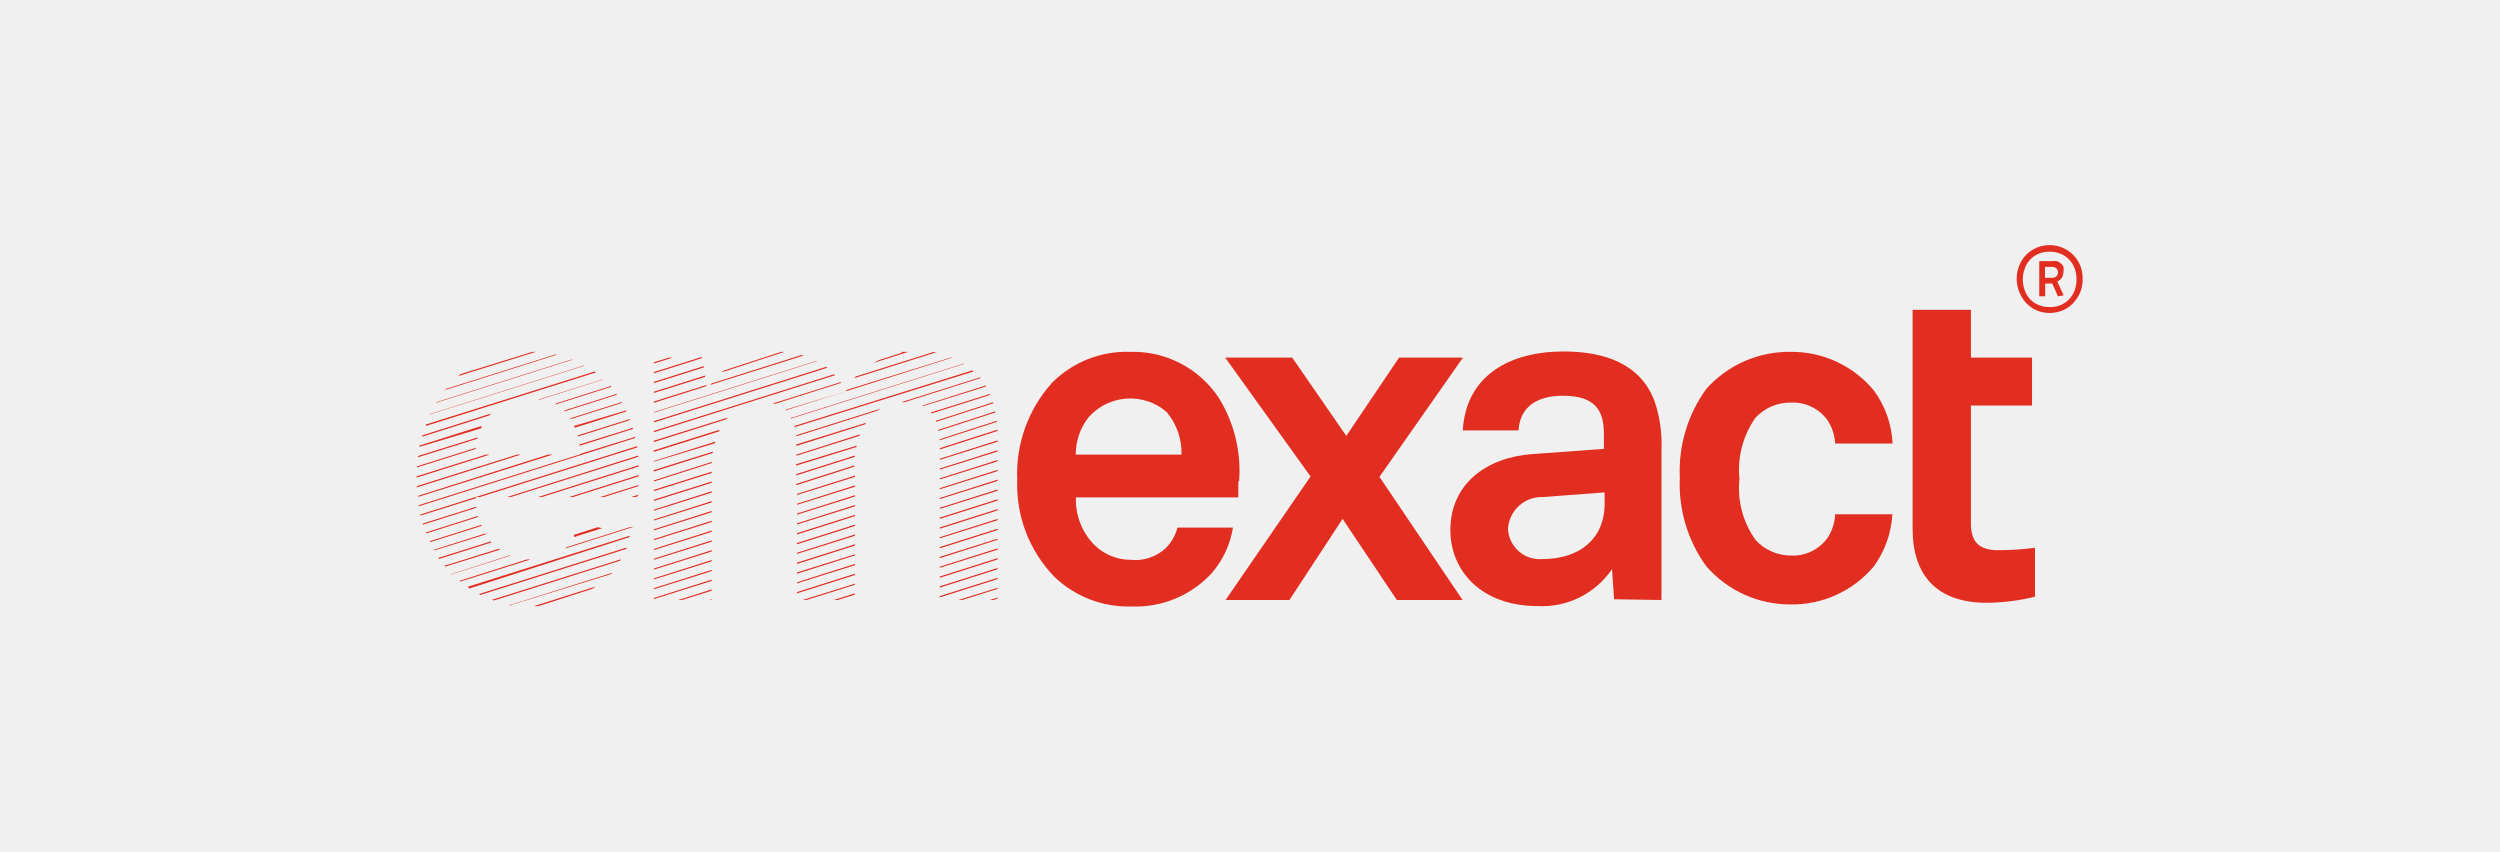
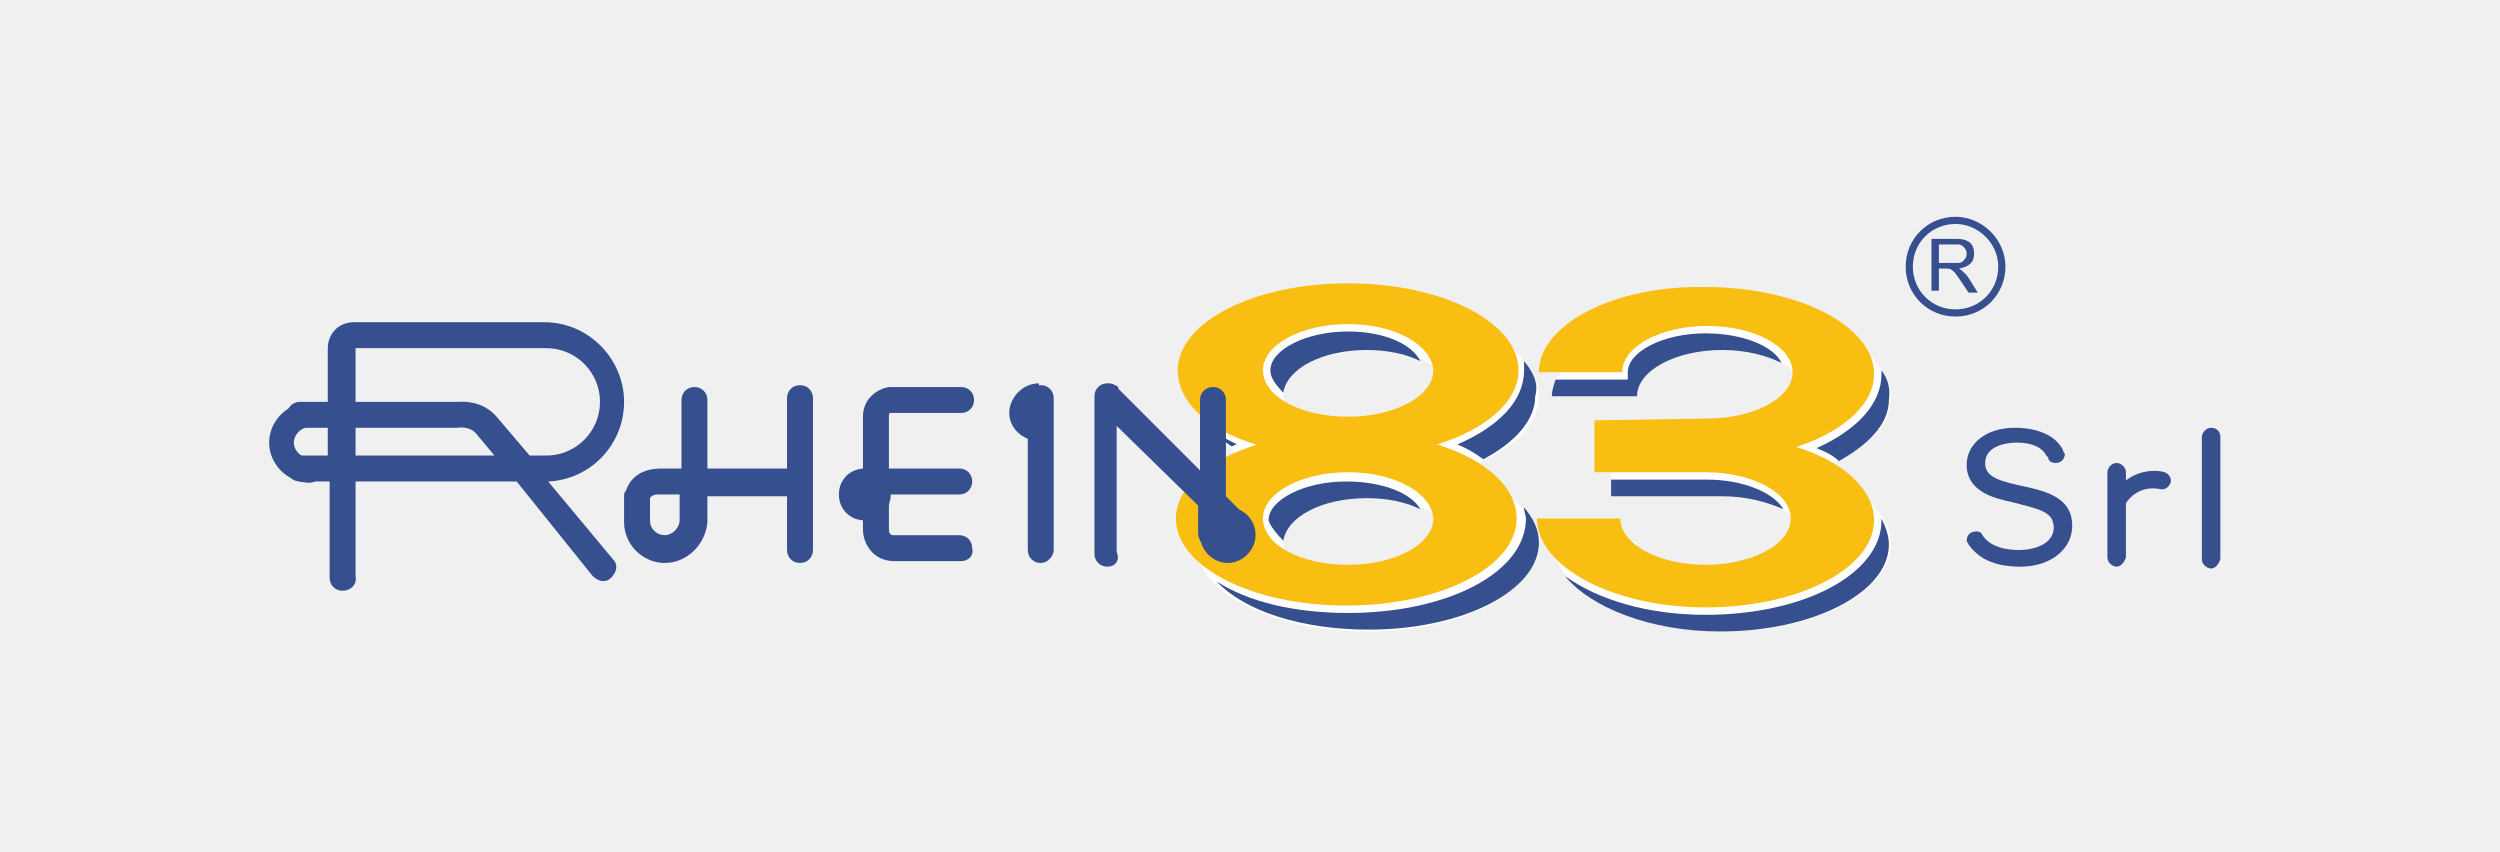
- <svg xmlns="http://www.w3.org/2000/svg" id="Capa_1" data-name="Capa 1" viewBox="0 0 135 46">
-   <defs>
-     <style>.cls-1{fill:#e22e21;}</style>
-   </defs>
-   <path class="cls-1" d="M24.87,20.2l-.13.11L28.93,19h-.19Z" />
-   <path class="cls-1" d="M24,21.07l6.08-1.92-.12,0L24.08,21l-.07.09" />
-   <path class="cls-1" d="M23.54,21.75l7.39-2.33-.09,0-7.26,2.29s0,0,0,.08" />
-   <path class="cls-1" d="M23.2,22.38l8.39-2.64-.07,0-8.28,2.61a.25.25,0,0,0,0,.07" />
-   <path class="cls-1" d="M23,23l9.18-2.89-.07-.05L23,22.92,23,23" />
-   <path class="cls-1" d="M26.48,22.34,22.8,23.51a.64.64,0,0,0,0,.07l3.63-1.15a.71.71,0,0,0,.07-.09" />
-   <polygon class="cls-1" points="36.12 19.31 35.31 19.56 35.31 19.63 36.33 19.31 36.12 19.31" />
-   <path class="cls-1" d="M29.2,21.56l3.39-1.07s0,0-.05,0l-3.48,1.09.14,0" />
-   <path class="cls-1" d="M30,21.84l3-.95,0-.05-3,.95.08.05" />
-   <path class="cls-1" d="M26,23l-3.35,1.06a.64.64,0,0,0,0,.07l3.33-1A.3.3,0,0,0,26,23" />
-   <polygon class="cls-1" points="37.81 19.3 35.31 20.09 35.31 20.16 37.93 19.33 37.93 19.3 37.81 19.3" />
-   <path class="cls-1" d="M30.49,22.21l2.81-.89,0-.05-2.82.89s0,0,0,.05" />
-   <path class="cls-1" d="M25.79,23.62l-3.21,1a.15.15,0,0,0,0,.07l3.2-1a.14.14,0,0,0,0-.07" />
-   <polygon class="cls-1" points="35.31 20.62 35.31 20.69 38.01 19.84 38 19.77 35.31 20.62" />
-   <path class="cls-1" d="M42.18,19l-3.07,1a.4.4,0,0,0-.12.1L42.36,19h-.18" />
-   <path class="cls-1" d="M30.82,22.63l2.76-.87,0-.05-2.77.87,0,.05" />
-   <path class="cls-1" d="M25.7,24.18l-3.18,1v.06l3.17-1a.2.2,0,0,1,0-.07" />
-   <polygon class="cls-1" points="35.31 21.15 35.31 21.22 38.08 20.35 38.07 20.28 35.31 21.15" />
-   <path class="cls-1" d="M26.23,24.55,22.5,25.72v.07l3.94-1.24Z" />
-   <path class="cls-1" d="M31.06,23.09l2.76-.87,0-.06L31,23l0,.06" />
-   <polygon class="cls-1" points="35.31 21.68 35.31 21.75 38.15 20.85 38.14 20.79 35.31 21.68" />
-   <path class="cls-1" d="M43.31,19.16l-4.9,1.55-.07.08,5.08-1.6-.11,0" />
-   <path class="cls-1" d="M35.31,22.28l8.82-2.78-.07,0-8.75,2.75Z" />
-   <path class="cls-1" d="M27.91,24.55l-5.4,1.7v.07l5.61-1.77Z" />
-   <path class="cls-1" d="M31.21,23.57,34,22.69l0-.06-2.8.88v.06" />
-   <path class="cls-1" d="M35.31,22.81l9.36-2.95-.06-.05-9.3,2.93Z" />
-   <path class="cls-1" d="M29.59,24.55l-7,2.22s0,0,0,.06l7.25-2.28Z" />
-   <path class="cls-1" d="M31.3,24.07l2.88-.91V23.1L31.29,24a.13.13,0,0,1,0,.06" />
-   <path class="cls-1" d="M48.69,19.05l-1.22.39-.31.16L49.05,19l-.36,0" />
-   <path class="cls-1" d="M35.31,23.34l9.78-3.08s0,0-.05-.05l-9.73,3.06Z" />
-   <path class="cls-1" d="M31.34,24.55h-.07l-8.66,2.73v.06l11.69-3.69s0,0,0-.06l-3,.93v0" />
-   <path class="cls-1" d="M35.31,23.87l3.91-1.23.08-.09-4,1.25Z" />
-   <path class="cls-1" d="M41.81,21.82l3.6-1.14,0-.05-3.69,1.16.12,0" />
-   <path class="cls-1" d="M50.43,19l-4.22,1.33-.08.09,4.44-1.4-.14,0" />
-   <path class="cls-1" d="M22.71,27.84l3-.94v-.06h.2l8.5-2.68s0-.05,0-.07L22.7,27.78s0,0,0,.06" />
-   <path class="cls-1" d="M35.31,24.4l3.53-1.11,0-.08-3.56,1.12Z" />
-   <path class="cls-1" d="M22.84,28.33l2.88-.91v-.06l-2.89.91s0,0,0,.06" />
-   <path class="cls-1" d="M42.42,22.16l9-2.85-.09,0L45.7,21.06l0,.06,0,0-3.27,1s0,0,.05.05" />
-   <path class="cls-1" d="M27.58,26.84l6.88-2.17a.2.2,0,0,0,0-.07l-7.08,2.24Z" />
-   <path class="cls-1" d="M35.31,24.93l3.31-1a.24.24,0,0,1,0-.08l-3.33,1.05Z" />
-   <path class="cls-1" d="M23,28.81l2.81-.89s0,0,0-.06L23,28.75a.14.14,0,0,0,0,.06" />
-   <path class="cls-1" d="M42.75,22.59l9.34-2.95-.07,0-9.31,2.93s0,0,0,.06" />
-   <path class="cls-1" d="M29.26,26.84l5.23-1.65v-.07l-5.44,1.72Z" />
-   <path class="cls-1" d="M30.94,26.84l3.55-1.12v-.07l-3.76,1.19Z" />
-   <path class="cls-1" d="M23.21,29.28,26,28.4s0,0,0-.06l-2.78.88,0,.06" />
-   <path class="cls-1" d="M42.92,23.06l9.65-3L52.51,20,42.9,23s0,0,0,.06" />
-   <path class="cls-1" d="M35.31,25.46l3.18-1,0-.07-3.2,1Z" />
-   <path class="cls-1" d="M48.73,21.72h.11l4.1-1.3,0-.05-4.28,1.35h.11" />
-   <path class="cls-1" d="M32.62,26.84l1.86-.59v-.06l-2.07.65Z" />
-   <path class="cls-1" d="M23.44,29.73l2.78-.87,0-.06-2.77.88,0,.05" />
-   <path class="cls-1" d="M35.31,26l3.13-1v-.06l-3.13,1Z" />
-   <path class="cls-1" d="M43,23.56l4.37-1.38.17-.11L43,23.5s0,0,0,.06" />
-   <polygon class="cls-1" points="35.31 26.52 38.43 25.54 38.43 25.47 35.31 26.45 35.31 26.52" />
-   <path class="cls-1" d="M49.82,21.94l3.42-1.07a.21.21,0,0,1,0-.06l-3.46,1.1.08,0" />
-   <path class="cls-1" d="M23.72,30.18l2.82-.89s0,0-.05-.05l-2.81.88a.21.21,0,0,0,0,.06" />
-   <path class="cls-1" d="M34.3,26.84l.16-.05v-.07l-.37.12Z" />
-   <path class="cls-1" d="M43,24.08l3.72-1.17a.35.35,0,0,1,.05-.08L43,24v.06" />
-   <path class="cls-1" d="M24,30.61,27,29.68l-.06-.05L24,30.55l.05.06" />
-   <polygon class="cls-1" points="35.31 27.05 38.43 26.07 38.43 26 35.31 26.98 35.31 27.05" />
-   <path class="cls-1" d="M43,24.61l3.42-1.08,0-.07L43,24.55Z" />
-   <path class="cls-1" d="M50.29,22.33l3.17-1s0,0,0-.06l-3.19,1,0,0" />
-   <path class="cls-1" d="M43,25.14l3.25-1s0-.05,0-.07l-3.27,1Z" />
-   <path class="cls-1" d="M24.41,31l3.17-1-.09,0-3.13,1,.05.05" />
-   <path class="cls-1" d="M32.27,28.47,31,28.88A.25.25,0,0,0,31,29l1.52-.48Z" />
-   <path class="cls-1" d="M50.54,22.78l3.09-1,0-.06-3.09,1a.14.14,0,0,0,0,.06" />
-   <polygon class="cls-1" points="35.31 27.58 38.43 26.6 38.43 26.53 35.31 27.52 35.31 27.58" />
-   <polygon class="cls-1" points="35.31 28.11 38.43 27.13 38.43 27.06 35.31 28.05 35.31 28.11" />
-   <path class="cls-1" d="M50.67,23.27l3.08-1v-.06l-3.08,1s0,.05,0,.07" />
-   <path class="cls-1" d="M24.84,31.41l3.81-1.2h-.2l-3.66,1.16.05,0" />
-   <path class="cls-1" d="M34,28.47l-3.41,1.08,0,0-.07.07,3.72-1.18Z" />
-   <path class="cls-1" d="M43,25.67l3.16-1v-.07l-3.16,1Z" />
-   <path class="cls-1" d="M43,26.2l3.13-1v-.07l-3.13,1Z" />
-   <path class="cls-1" d="M25.34,31.78,34,29l0-.07-8.79,2.77.07,0" />
-   <polygon class="cls-1" points="35.31 28.64 38.43 27.66 38.43 27.59 35.31 28.58 35.31 28.64" />
-   <path class="cls-1" d="M50.73,23.78l3.1-1a.13.13,0,0,0,0-.06l-3.09,1v.07" />
-   <path class="cls-1" d="M50.75,24.27v0l3.12-1v-.07l-3.12,1Z" />
-   <polygon class="cls-1" points="43.04 26.73 46.17 25.75 46.17 25.68 43.04 26.67 43.04 26.73" />
-   <polygon class="cls-1" points="35.31 29.17 38.43 28.19 38.43 28.12 35.31 29.11 35.31 29.17" />
-   <path class="cls-1" d="M25.93,32.13l7.89-2.49,0-.07-8,2.52a.2.2,0,0,1,.08,0" />
-   <polygon class="cls-1" points="35.31 29.7 38.43 28.72 38.43 28.65 35.31 29.64 35.31 29.7" />
-   <path class="cls-1" d="M26.66,32.43l6.82-2.15.05-.08-7,2.2.1,0" />
-   <polygon class="cls-1" points="50.75 24.83 53.87 23.85 53.87 23.78 50.75 24.77 50.75 24.83" />
-   <polygon class="cls-1" points="43.04 27.26 46.17 26.28 46.17 26.21 43.04 27.2 43.04 27.26" />
-   <polygon class="cls-1" points="50.75 25.36 53.87 24.38 53.87 24.31 50.75 25.3 50.75 25.36" />
-   <path class="cls-1" d="M27.62,32.66,33,31l.06-.07s0,0,0,0l-5.59,1.76.14,0" />
-   <polygon class="cls-1" points="35.31 30.23 38.43 29.25 38.43 29.18 35.31 30.17 35.31 30.23" />
-   <polygon class="cls-1" points="43.04 27.79 46.17 26.81 46.17 26.74 43.04 27.73 43.04 27.79" />
-   <path class="cls-1" d="M29.11,32.72,32,31.79l.17-.12-3.34,1.06h.24" />
-   <polygon class="cls-1" points="35.31 30.76 38.43 29.78 38.43 29.71 35.31 30.7 35.31 30.76" />
-   <polygon class="cls-1" points="50.75 25.89 53.87 24.91 53.87 24.84 50.75 25.83 50.75 25.89" />
-   <polygon class="cls-1" points="43.04 28.32 46.17 27.34 46.17 27.27 43.04 28.26 43.04 28.32" />
-   <polygon class="cls-1" points="50.75 26.42 53.87 25.44 53.87 25.37 50.75 26.36 50.75 26.42" />
-   <polygon class="cls-1" points="35.31 31.29 38.43 30.31 38.43 30.24 35.31 31.23 35.31 31.29" />
-   <polygon class="cls-1" points="43.04 28.86 46.17 27.87 46.17 27.8 43.04 28.79 43.04 28.86" />
-   <polygon class="cls-1" points="50.75 26.95 53.87 25.97 53.87 25.9 50.75 26.89 50.75 26.95" />
-   <polygon class="cls-1" points="35.31 31.82 38.43 30.84 38.43 30.77 35.31 31.76 35.31 31.82" />
-   <polygon class="cls-1" points="43.04 29.39 46.17 28.4 46.17 28.33 43.04 29.32 43.04 29.39" />
-   <polygon class="cls-1" points="43.04 29.91 46.17 28.93 46.17 28.86 43.04 29.85 43.04 29.91" />
-   <polygon class="cls-1" points="35.31 32.35 38.43 31.37 38.43 31.3 35.31 32.29 35.31 32.35" />
-   <polygon class="cls-1" points="50.75 27.48 53.87 26.5 53.87 26.43 50.75 27.42 50.75 27.48" />
-   <polygon class="cls-1" points="50.75 28.02 53.87 27.03 53.87 26.96 50.75 27.95 50.75 28.02" />
-   <polygon class="cls-1" points="36.62 32.4 36.83 32.4 38.43 31.9 38.43 31.83 36.62 32.4" />
-   <polygon class="cls-1" points="43.04 30.45 46.17 29.46 46.17 29.39 43.04 30.38 43.04 30.45" />
-   <polygon class="cls-1" points="43.04 30.98 46.17 29.99 46.17 29.93 43.04 30.91 43.04 30.98" />
-   <polygon class="cls-1" points="50.75 28.55 53.87 27.56 53.87 27.49 50.75 28.48 50.75 28.55" />
-   <polygon class="cls-1" points="38.3 32.4 38.43 32.4 38.43 32.36 38.3 32.4" />
-   <polygon class="cls-1" points="43.04 31.5 46.17 30.52 46.17 30.45 43.04 31.44 43.04 31.5" />
-   <polygon class="cls-1" points="50.75 29.07 53.87 28.09 53.87 28.02 50.75 29.01 50.75 29.07" />
-   <polygon class="cls-1" points="50.75 29.61 53.87 28.62 53.87 28.55 50.75 29.54 50.75 29.61" />
-   <polygon class="cls-1" points="43.04 32.04 46.17 31.05 46.17 30.98 43.04 31.97 43.04 32.04" />
-   <polygon class="cls-1" points="43.34 32.4 43.55 32.4 46.16 31.58 46.16 31.52 43.34 32.4" />
-   <polygon class="cls-1" points="50.75 30.14 53.87 29.15 53.87 29.09 50.75 30.07 50.75 30.14" />
-   <polygon class="cls-1" points="45.02 32.4 45.23 32.4 46.16 32.11 46.16 32.04 45.02 32.4" />
-   <polygon class="cls-1" points="50.75 30.66 53.87 29.68 53.87 29.61 50.75 30.6 50.75 30.66" />
-   <polygon class="cls-1" points="50.75 31.2 53.87 30.21 53.87 30.14 50.75 31.13 50.75 31.2" />
-   <polygon class="cls-1" points="50.75 31.73 53.87 30.74 53.87 30.67 50.75 31.66 50.75 31.73" />
-   <polygon class="cls-1" points="50.75 32.26 53.87 31.27 53.87 31.2 50.75 32.19 50.75 32.26" />
-   <polygon class="cls-1" points="51.75 32.4 51.96 32.4 53.87 31.8 53.87 31.74 51.75 32.4" />
-   <polygon class="cls-1" points="53.43 32.4 53.64 32.4 53.87 32.33 53.87 32.27 53.43 32.4" />
-   <path class="cls-1" d="M63.76,24.55H58.09a3.23,3.23,0,0,1,.68-2A3,3,0,0,1,63,22.25a3.42,3.42,0,0,1,.8,2.3M66.91,26a7.44,7.44,0,0,0-1.13-4.57A5.56,5.56,0,0,0,61,19a5.66,5.66,0,0,0-4.18,1.66,7.34,7.34,0,0,0-1.89,5.24,7.14,7.14,0,0,0,2,5.24,5.75,5.75,0,0,0,4.14,1.61,5.59,5.59,0,0,0,4.4-1.84,5,5,0,0,0,1.11-2.42h-3a2.35,2.35,0,0,1-.63,1.11,2.42,2.42,0,0,1-1.91.63,2.78,2.78,0,0,1-1.94-.8,3.46,3.46,0,0,1-1-2.57h8.77c0-.28,0-.88,0-.88" />
-   <polygon class="cls-1" points="79 19.31 75.55 19.31 72.7 23.54 69.78 19.31 66.16 19.31 70.77 25.73 66.18 32.4 69.63 32.4 72.5 28.02 75.43 32.4 78.98 32.4 74.49 25.75 79 19.31" />
-   <path class="cls-1" d="M102.2,27.77H99.1A2.62,2.62,0,0,1,98.72,29a2.3,2.3,0,0,1-2,1,2.59,2.59,0,0,1-1.91-.83,4.79,4.79,0,0,1-.88-3.3,4.89,4.89,0,0,1,.88-3.33,2.57,2.57,0,0,1,1.91-.8,2.3,2.3,0,0,1,2,1,2.62,2.62,0,0,1,.38,1.21h3.1a5.25,5.25,0,0,0-1-2.85A5.75,5.75,0,0,0,96.7,19,6,6,0,0,0,92.14,21a7.56,7.56,0,0,0-1.43,4.79,7.56,7.56,0,0,0,1.43,4.79,6,6,0,0,0,4.56,2.06,5.75,5.75,0,0,0,4.49-2.06,5.28,5.28,0,0,0,1-2.85" />
-   <path class="cls-1" d="M109.89,32.23V29.58a15.81,15.81,0,0,1-2,.13c-1,0-1.46-.43-1.46-1.44V21.9h3.3V19.31h-3.3V16.73h-3.15V28.55c0,2.52,1.31,4,4,4a11,11,0,0,0,2.69-.35" />
-   <path class="cls-1" d="M86.65,27.19c0,1.94-1.39,3-3.36,3a1.72,1.72,0,0,1-1.86-1.64,1.83,1.83,0,0,1,1.89-1.71l3.33-.25Zm3.07,5.21V24.29a7.17,7.17,0,0,0-.38-2.64c-.76-2-2.67-2.67-4.91-2.67-2.92,0-5.27,1.31-5.44,4.26H82c.07-1.21.93-1.87,2.39-1.87,1.79,0,2.22.83,2.22,2.07v.8l-3.86.28c-2.49.18-4.43,1.61-4.43,4.11,0,2.14,1.61,4.1,4.73,4.1a4.57,4.57,0,0,0,4-2l.11,1.63Z" />
-   <path class="cls-1" d="M111.13,14.69a.27.27,0,0,0-.1-.21.37.37,0,0,0-.23-.07h-.37V15h.37a.36.36,0,0,0,.24-.07.26.26,0,0,0,.09-.23m0,1.3-.31-.69h-.38V16h-.32V14.1h.69a1.09,1.09,0,0,1,.26,0,.72.72,0,0,1,.21.12.65.65,0,0,1,.15.18.7.7,0,0,1,0,.25.67.67,0,0,1-.08.33.52.52,0,0,1-.26.22l.35.75Zm1-.92a1.63,1.63,0,0,0-.1-.59,1.39,1.39,0,0,0-.3-.48,1.38,1.38,0,0,0-.46-.31,1.55,1.55,0,0,0-.59-.11,1.59,1.59,0,0,0-.59.11,1.27,1.27,0,0,0-.46.32,1.33,1.33,0,0,0-.29.47,1.69,1.69,0,0,0,0,1.2,1.33,1.33,0,0,0,.29.47,1.25,1.25,0,0,0,.46.31,1.41,1.41,0,0,0,.59.11,1.37,1.37,0,0,0,1.35-.9,1.64,1.64,0,0,0,.1-.6m.33,0a1.83,1.83,0,0,1-.13.71,1.94,1.94,0,0,1-.38.58,1.71,1.71,0,0,1-.56.39,1.87,1.87,0,0,1-1.42,0,1.77,1.77,0,0,1-.93-1,1.87,1.87,0,0,1,0-1.42,1.85,1.85,0,0,1,.37-.58,1.8,1.8,0,0,1,2.54,0,1.74,1.74,0,0,1,.51,1.28" />
+ <svg xmlns="http://www.w3.org/2000/svg" version="1.1" id="Capa_1" x="0px" y="0px" viewBox="0 0 135 46" style="enable-background:new 0 0 135 46;" xml:space="preserve">
+   <style type="text/css">
+ 	.st0{fill:#38444E;}
+ 	.st1{fill:#E64860;}
+ 	.st2{fill:#808791;}
+ 	.st3{clip-path:url(#SVGID_00000023255646231362888570000000115468928150463645_);fill:#E64860;}
+ 	.st4{fill:none;stroke:#E64860;stroke-width:0.629;stroke-miterlimit:10;}
+ 	.st5{fill:#194374;}
+ 	.st6{fill:#00659B;}
+ 	.st7{fill:#DC0D6E;}
+ 	.st8{fill:#004D80;}
+ 	.st9{fill:#7EA9D6;}
+ 	.st10{fill:#B6D4EF;}
+ 	.st11{fill:#058DC7;}
+ 	.st12{fill:#00559F;}
+ 	.st13{fill:#134A83;}
+ 	.st14{fill:#B51975;}
+ 	.st15{fill:#2497D0;}
+ 	.st16{fill:#D80F3B;}
+ 	.st17{fill:#9BC338;}
+ 	.st18{fill:#008541;}
+ 	.st19{fill:#9DC438;}
+ 	
+ 		.st20{clip-path:url(#SVGID_00000075124207230915299540000016567566357543624834_);fill:url(#SVGID_00000077309748927218511560000010381978167157579907_);}
+ 	
+ 		.st21{clip-path:url(#SVGID_00000150812306492999525640000012168868452061014422_);fill:url(#SVGID_00000162332390716200302630000011395238307070598555_);}
+ 	
+ 		.st22{clip-path:url(#SVGID_00000181774629429150991900000002406675714120293286_);fill:url(#SVGID_00000062193706924518184300000002424124263239701170_);}
+ 	.st23{fill:#F9BE12;}
+ 	.st24{clip-path:url(#SVGID_00000139259772025886797210000006096838310356588672_);}
+ 	.st25{clip-path:url(#SVGID_00000118392913576423709400000001228503596628046494_);}
+ 	.st26{clip-path:url(#SVGID_00000048490686940125069040000008513937138623500672_);}
+ 	.st27{clip-path:url(#SVGID_00000015345100428707153310000018419528176706977968_);}
+ 	.st28{clip-path:url(#SVGID_00000020395535851044180600000003509351358208524422_);}
+ 	.st29{clip-path:url(#SVGID_00000111187118883533323690000001259838529599641231_);}
+ 	.st30{clip-path:url(#SVGID_00000017506465809808887240000008842782467919690928_);}
+ 	.st31{clip-path:url(#SVGID_00000058570772373605145550000000631721731475508134_);}
+ 	.st32{clip-path:url(#SVGID_00000111907915557888313810000000518467061427983279_);}
+ 	
+ 		.st33{clip-path:url(#SVGID_00000083084396521376066230000015950270325821307048_);fill:url(#SVGID_00000125587818270643053490000013355072110787442833_);}
+ 	.st34{clip-path:url(#SVGID_00000108299343418486717770000011530701419246173881_);}
+ 	.st35{clip-path:url(#SVGID_00000090284815138776371000000005529352597466411395_);}
+ 	.st36{clip-path:url(#SVGID_00000065761714995904146930000015694931090857681567_);}
+ 	.st37{clip-path:url(#SVGID_00000042737781906922289210000016354335901993995670_);}
+ 	.st38{clip-path:url(#SVGID_00000086649317489611336590000005645770071022784924_);}
+ 	.st39{clip-path:url(#SVGID_00000172398724477337168530000011883838358220213633_);}
+ 	.st40{fill:#009BDA;}
+ 	.st41{fill:#CE1620;}
+ 	.st42{fill:#171915;}
+ 	.st43{fill:#E30750;}
+ 	.st44{fill:#5775B5;}
+ 	.st45{fill:none;stroke:#5775B5;stroke-width:0.58;}
+ 	.st46{fill:#5A595C;}
+ 	.st47{fill:#FFFFFF;}
+ 	.st48{fill:#364F8F;}
+ 	.st49{fill:none;stroke:#364F8F;stroke-width:0.387;}
+ 	.st50{fill:none;stroke:#364F8F;stroke-width:1.335;stroke-linecap:round;}
+ 	.st51{fill:#656362;}
+ 	.st52{fill:#C8D44A;}
+ 	.st53{fill:#E42E38;}
+ 	.st54{fill:none;stroke:#FFFFFF;stroke-width:0.452;stroke-miterlimit:10;}
+ 	.st55{fill:#51B054;}
+ 	.st56{fill:#0079BB;}
+ 	.st57{fill:#086EB0;}
+ 	.st58{fill:#99A4AB;}
+ 	.st59{fill:#B2A7A5;}
+ 	.st60{fill:#931340;}
+ 	.st61{fill:#DFDCD9;}
+ 	.st62{fill:#27A1D7;}
+ 	.st63{fill:none;stroke:#000000;stroke-width:0.149;stroke-linejoin:bevel;stroke-miterlimit:22.926;}
+ 	.st64{fill:none;stroke:#000000;stroke-width:0.159;stroke-miterlimit:22.926;}
+ 	.st65{fill:#EA3D36;stroke:#ED1C24;stroke-width:0.142;stroke-linejoin:round;}
+ 	.st66{fill:#EA3D36;}
+ </style>
+   <g>
+     <path class="st47" d="M83.9,21.4h4.5c0-1.4,2.1-2.5,4.6-2.5c2.5,0,4.6,1.1,4.6,2.5c0,1.4-2.1,2.5-4.6,2.5L87,24v2.8h6   c2.6,0,4.6,1.1,4.6,2.5c0,1.4-2.1,2.5-4.6,2.5c-2.5,0-4.6-1.1-4.6-2.5h-4.5c0,2.6,4.1,4.8,9.1,4.8s9.1-2.1,9.1-4.7   c0-1.7-1.7-3.2-4.3-4l-0.1,0.1c2.6-0.8,4.4-2.3,4.4-4c0-2.6-4.1-4.7-9.1-4.7S83.9,18.8,83.9,21.4" />
+     <path class="st47" d="M73.9,26.8c-2.5,0-4.6,1.1-4.6,2.5c0,1.4,2,2.5,4.6,2.5c2.5,0,4.6-1.1,4.6-2.5C78.4,28,76.4,26.8,73.9,26.8    M73.9,18.8c-2.5,0-4.6,1.1-4.6,2.5c0,1.4,2,2.5,4.6,2.5c2.5,0,4.6-1.1,4.6-2.5C78.4,20,76.4,18.8,73.9,18.8 M78.7,25.4   c2.6,0.8,4.3,2.3,4.3,4c0,2.6-4.1,4.7-9.2,4.7c-5.1,0-9.2-2.1-9.2-4.7c0-1.7,1.8-3.2,4.4-4l-0.1,0c-2.6-0.8-4.2-2.3-4.2-4   c0-2.6,4.1-4.7,9.2-4.7c5.1,0,9.2,2.1,9.2,4.7c0,1.7-1.8,3.2-4.4,4L78.7,25.4z" />
+     <path class="st23" d="M72.8,25.5c-2.5,0-4.6,1.1-4.6,2.5c0,1.4,2,2.5,4.6,2.5c2.5,0,4.6-1.1,4.6-2.5C77.3,26.6,75.3,25.5,72.8,25.5    M72.8,17.5c-2.5,0-4.6,1.1-4.6,2.5c0,1.4,2,2.5,4.6,2.5c2.5,0,4.6-1.1,4.6-2.5C77.3,18.6,75.3,17.5,72.8,17.5 M77.6,24   c2.6,0.8,4.3,2.3,4.3,4c0,2.6-4.1,4.7-9.2,4.7c-5.1,0-9.2-2.1-9.2-4.7c0-1.7,1.8-3.2,4.4-4l-0.1,0c-2.6-0.8-4.2-2.3-4.2-4   c0-2.6,4.1-4.7,9.2-4.7c5.1,0,9.2,2.1,9.2,4.7c0,1.7-1.8,3.2-4.4,4L77.6,24z" />
+     <g>
+       <path class="st48" d="M65.7,23.4c0.2,0.3,0.5,0.5,0.8,0.7c0.1,0,0.2-0.1,0.3-0.1C66.4,23.8,66,23.6,65.7,23.4z" />
+       <path class="st48" d="M72.8,17.9c-2.3,0-4.2,1-4.2,2.1c0,0.4,0.3,0.8,0.7,1.2c0.2-1.3,2.1-2.3,4.5-2.3c1.1,0,2.1,0.2,2.9,0.6    C76.2,18.5,74.6,17.9,72.8,17.9z" />
+       <path class="st48" d="M82.3,19.5c0,0.2,0,0.3,0,0.5c0,1.6-1.3,3-3.6,4c0.5,0.2,1,0.5,1.4,0.8c1.7-0.9,2.8-2.1,2.8-3.4    C83.1,20.7,82.8,20.1,82.3,19.5z" />
+       <path class="st48" d="M82.4,28c0,2.9-4.2,5.1-9.6,5.1c-2.9,0-5.4-0.6-7.1-1.7c1.5,1.6,4.6,2.6,8.2,2.6c5.1,0,9.2-2.1,9.2-4.7    c0-0.7-0.3-1.3-0.8-1.9C82.3,27.7,82.4,27.8,82.4,28z" />
+       <path class="st48" d="M69.3,29.2c0.2-1.3,2.1-2.3,4.5-2.3c1.1,0,2.1,0.2,2.9,0.6c-0.5-0.9-2.1-1.5-4-1.5c-2.3,0-4.2,1-4.2,2.1    C68.6,28.4,68.9,28.8,69.3,29.2z" />
+     </g>
+     <path class="st23" d="M83.1,20.1h4.5c0-1.4,2.1-2.5,4.6-2.5c2.5,0,4.6,1.1,4.6,2.5c0,1.4-2.1,2.5-4.6,2.5l-6.1,0.1v2.8h6   c2.5,0,4.6,1.1,4.6,2.5c0,1.4-2.1,2.5-4.6,2.5c-2.5,0-4.6-1.1-4.6-2.5h-4.5c0,2.6,4.1,4.8,9.1,4.8c5,0,9.1-2.1,9.1-4.7   c0-1.7-1.7-3.2-4.3-4l-0.1,0.1c2.6-0.8,4.4-2.3,4.4-4c0-2.6-4.1-4.7-9.1-4.7C87.2,15.4,83.1,17.5,83.1,20.1" />
+     <g>
+       <path class="st48" d="M88.4,21.4c0-1.4,2.1-2.5,4.6-2.5c1.3,0,2.4,0.3,3.2,0.7c-0.4-0.9-2.1-1.6-4.1-1.6c-2.3,0-4.2,1-4.2,2.1v0.4    h-3.9c-0.1,0.3-0.2,0.6-0.2,0.9H88.4z" />
+       <path class="st48" d="M83.9,21.4C83.9,21.4,83.9,21.4,83.9,21.4L83.9,21.4L83.9,21.4z" />
+       <path class="st48" d="M101.6,20c0,0.1,0,0.1,0,0.2c0,1.6-1.3,3-3.5,4c0.5,0.2,0.9,0.4,1.2,0.7c1.6-0.9,2.7-2,2.7-3.3    C102.1,20.9,101.9,20.4,101.6,20z" />
+       <path class="st48" d="M101.6,28.1c0,2.9-4.2,5.1-9.5,5.1c-3.1,0-5.8-0.8-7.6-2.1c1.4,1.7,4.6,3,8.4,3c5,0,9.1-2.1,9.1-4.7    c0-0.5-0.2-1-0.4-1.4C101.6,28,101.6,28,101.6,28.1z" />
+       <path class="st48" d="M92.2,25.9H87v0.9h6c1.3,0,2.4,0.3,3.3,0.7C95.8,26.6,94.1,25.9,92.2,25.9z" />
+     </g>
+     <path class="st49" d="M108.1,14.4c0,1.4-1.1,2.5-2.5,2.5c-1.4,0-2.5-1.1-2.5-2.5c0-1.4,1.1-2.5,2.5-2.5   C106.9,11.9,108.1,13,108.1,14.4z" />
+     <path class="st48" d="M104.8,14.2h0.8c0.2,0,0.3,0,0.4-0.1c0.1-0.1,0.2-0.2,0.2-0.4c0-0.2-0.1-0.3-0.2-0.4   c-0.1-0.1-0.2-0.1-0.4-0.1h-0.9V14.2z M104.4,12.9h1.2c0.2,0,0.4,0,0.6,0.1c0.3,0.1,0.4,0.4,0.4,0.7c0,0.5-0.3,0.7-0.8,0.8v0   c0.1,0.1,0.3,0.2,0.5,0.5l0.5,0.8h-0.5l-0.4-0.6c-0.4-0.6-0.5-0.7-0.8-0.7h-0.4v1.2h-0.4V12.9z" />
+     <g>
+       <path class="st48" d="M114.3,30.6c-0.2,0-0.5-0.2-0.5-0.5v-4.6c0-0.2,0.2-0.5,0.5-0.5c0.2,0,0.5,0.2,0.5,0.5v4.6    C114.7,30.4,114.5,30.6,114.3,30.6z" />
+     </g>
+     <g>
+       <path class="st48" d="M114.3,27.7c-0.1,0-0.1,0-0.2,0c-0.2-0.1-0.3-0.4-0.2-0.6c0.8-1.7,2.3-1.8,3-1.6c0.2,0.1,0.4,0.3,0.3,0.6    c-0.1,0.2-0.3,0.4-0.6,0.3c-0.1,0-1.3-0.3-2,1.1C114.6,27.6,114.4,27.7,114.3,27.7z" />
+     </g>
+     <g>
+       <path class="st48" d="M119.4,30.7c-0.2,0-0.5-0.2-0.5-0.5v-6.6c0-0.2,0.2-0.5,0.5-0.5s0.5,0.2,0.5,0.5v6.6    C119.8,30.5,119.6,30.7,119.4,30.7z" />
+     </g>
+     <g>
+       <path class="st48" d="M18.5,31.9c-0.4,0-0.7-0.3-0.7-0.7V26c-1.5,0-1.6,0-1.6,0c-0.4,0-0.7-0.3-0.7-0.7c0-0.4,0.3-0.7,0.7-0.7h1.5    v-1.5h-1.5c-0.4,0-0.7-0.3-0.7-0.7c0-0.4,0.3-0.7,0.7-0.7h1.5v-2.9c0-0.5,0.3-1.3,1.3-1.4l10.4,0c2.4,0,4.3,2,4.3,4.3    c0,2.3-1.8,4.2-4.1,4.3l3.5,4.2c0.3,0.3,0.2,0.7-0.1,1c-0.3,0.3-0.7,0.2-1-0.1L27.9,26c-4.3,0-7,0-8.7,0l0,5.1    C19.3,31.6,18.9,31.9,18.5,31.9z M28.6,24.6h0.9c1.6,0,2.9-1.3,2.9-2.9c0-1.6-1.3-2.9-2.9-2.9H19.2l0,2.9h5.5    c1.5-0.1,2.1,0.8,2.2,0.9L28.6,24.6z M19.2,24.6h7.5l-1-1.2c0,0-0.3-0.4-1-0.3h-5.5L19.2,24.6z M35.9,30.4c-1.2,0-2.2-1-2.2-2.2    v-1.4c0-0.1,0-0.2,0.1-0.3c0.3-0.9,1.1-1.2,1.9-1.2l1.1,0v-3.7c0-0.4,0.3-0.7,0.7-0.7s0.7,0.3,0.7,0.7v3.7l4.3,0v-3.8    c0-0.4,0.3-0.7,0.7-0.7s0.7,0.3,0.7,0.7v8.2c0,0.4-0.3,0.7-0.7,0.7s-0.7-0.3-0.7-0.7v-2.9h-4.3v1.4C38.1,29.4,37.1,30.4,35.9,30.4    z M35.1,26.9v1.2c0,0.5,0.4,0.8,0.8,0.8c0.4,0,0.8-0.4,0.8-0.8v-1.4h-1.2C35.5,26.7,35.2,26.7,35.1,26.9    C35.1,26.9,35.1,26.9,35.1,26.9z M51.9,30.3h-3.6c-1.2,0-1.7-1-1.7-1.7v-2.1c-0.1-0.1-0.2-0.3-0.2-0.5s0.1-0.4,0.2-0.5l0-3    c0-1,0.8-1.5,1.4-1.6l3.9,0c0.4,0,0.7,0.3,0.7,0.7c0,0.4-0.3,0.7-0.7,0.7h-3.8c-0.1,0-0.1,0.1-0.1,0.2v2.8h3.8    c0.4,0,0.7,0.3,0.7,0.7c0,0.4-0.3,0.7-0.7,0.7H48v1.9c0,0.3,0.2,0.3,0.2,0.3h3.6c0.4,0,0.7,0.3,0.7,0.7    C52.6,30,52.3,30.3,51.9,30.3z" />
+     </g>
+     <path class="st48" d="M48.1,26.7c0,0.8-0.6,1.4-1.4,1.4s-1.4-0.6-1.4-1.4c0-0.8,0.6-1.4,1.4-1.4S48.1,25.9,48.1,26.7" />
+     <path class="st50" d="M16.7,25.4c-0.8,0-1.5-0.7-1.5-1.5c0-0.8,0.7-1.5,1.5-1.5" />
+     <g>
+       <path class="st48" d="M56.2,30.4c-0.4,0-0.7-0.3-0.7-0.7v-8.2c0-0.4,0.3-0.7,0.7-0.7s0.7,0.3,0.7,0.7v8.2    C56.9,30,56.6,30.4,56.2,30.4z" />
+     </g>
+     <path class="st48" d="M56.1,23.8C56,23.8,56,23.8,56.1,23.8c-0.9,0-1.6-0.7-1.6-1.5c0-0.8,0.7-1.6,1.6-1.6" />
+     <g>
+       <path class="st48" d="M59.8,30.6c-0.4,0-0.7-0.3-0.7-0.7v-8.5c0-0.4,0.3-0.7,0.7-0.7c0.1,0,0.3,0,0.4,0.1c0.1,0,0.2,0.1,0.2,0.2    l4.4,4.4v-3.8c0-0.4,0.3-0.7,0.7-0.7c0.4,0,0.7,0.3,0.7,0.7v5.2l1,1c0.3,0.3,0.3,0.7,0,1c-0.3,0.3-0.7,0.3-1,0l-0.1-0.1v0.1    c0,0.4-0.3,0.7-0.7,0.7c-0.4,0-0.7-0.3-0.7-0.7v-1.5l-4.4-4.3v6.8C60.5,30.3,60.2,30.6,59.8,30.6z" />
+     </g>
+     <path class="st48" d="M67.8,28.9c0,0.8-0.7,1.5-1.5,1.5c-0.8,0-1.5-0.7-1.5-1.5c0-0.8,0.7-1.5,1.5-1.5   C67.2,27.4,67.8,28.1,67.8,28.9" />
+     <path class="st48" d="M106.3,29.4c0-0.1-0.1-0.1-0.1-0.2c0-0.3,0.2-0.5,0.5-0.5c0.1,0,0.2,0,0.3,0.1l0,0c0.4,0.8,1.5,0.9,2,0.9   c1,0,1.9-0.4,1.9-1.2c0-0.9-0.8-1-2.3-1.4c-1-0.2-2.4-0.6-2.4-2c0-1.1,1-2,2.6-2c1.2,0,2.2,0.4,2.6,1.2l0,0c0,0.1,0.1,0.2,0.1,0.2   c0,0.3-0.2,0.5-0.5,0.5c-0.2,0-0.4-0.1-0.4-0.3l-0.1-0.1c-0.2-0.4-0.7-0.7-1.6-0.7c-0.6,0-1.7,0.2-1.7,1.1c0,0.6,0.4,0.9,1.8,1.2   c1.4,0.3,2.9,0.6,2.9,2.2c0,1.2-1.1,2.2-2.8,2.2C107.6,30.6,106.8,30.1,106.3,29.4" />
+   </g>
</svg>
